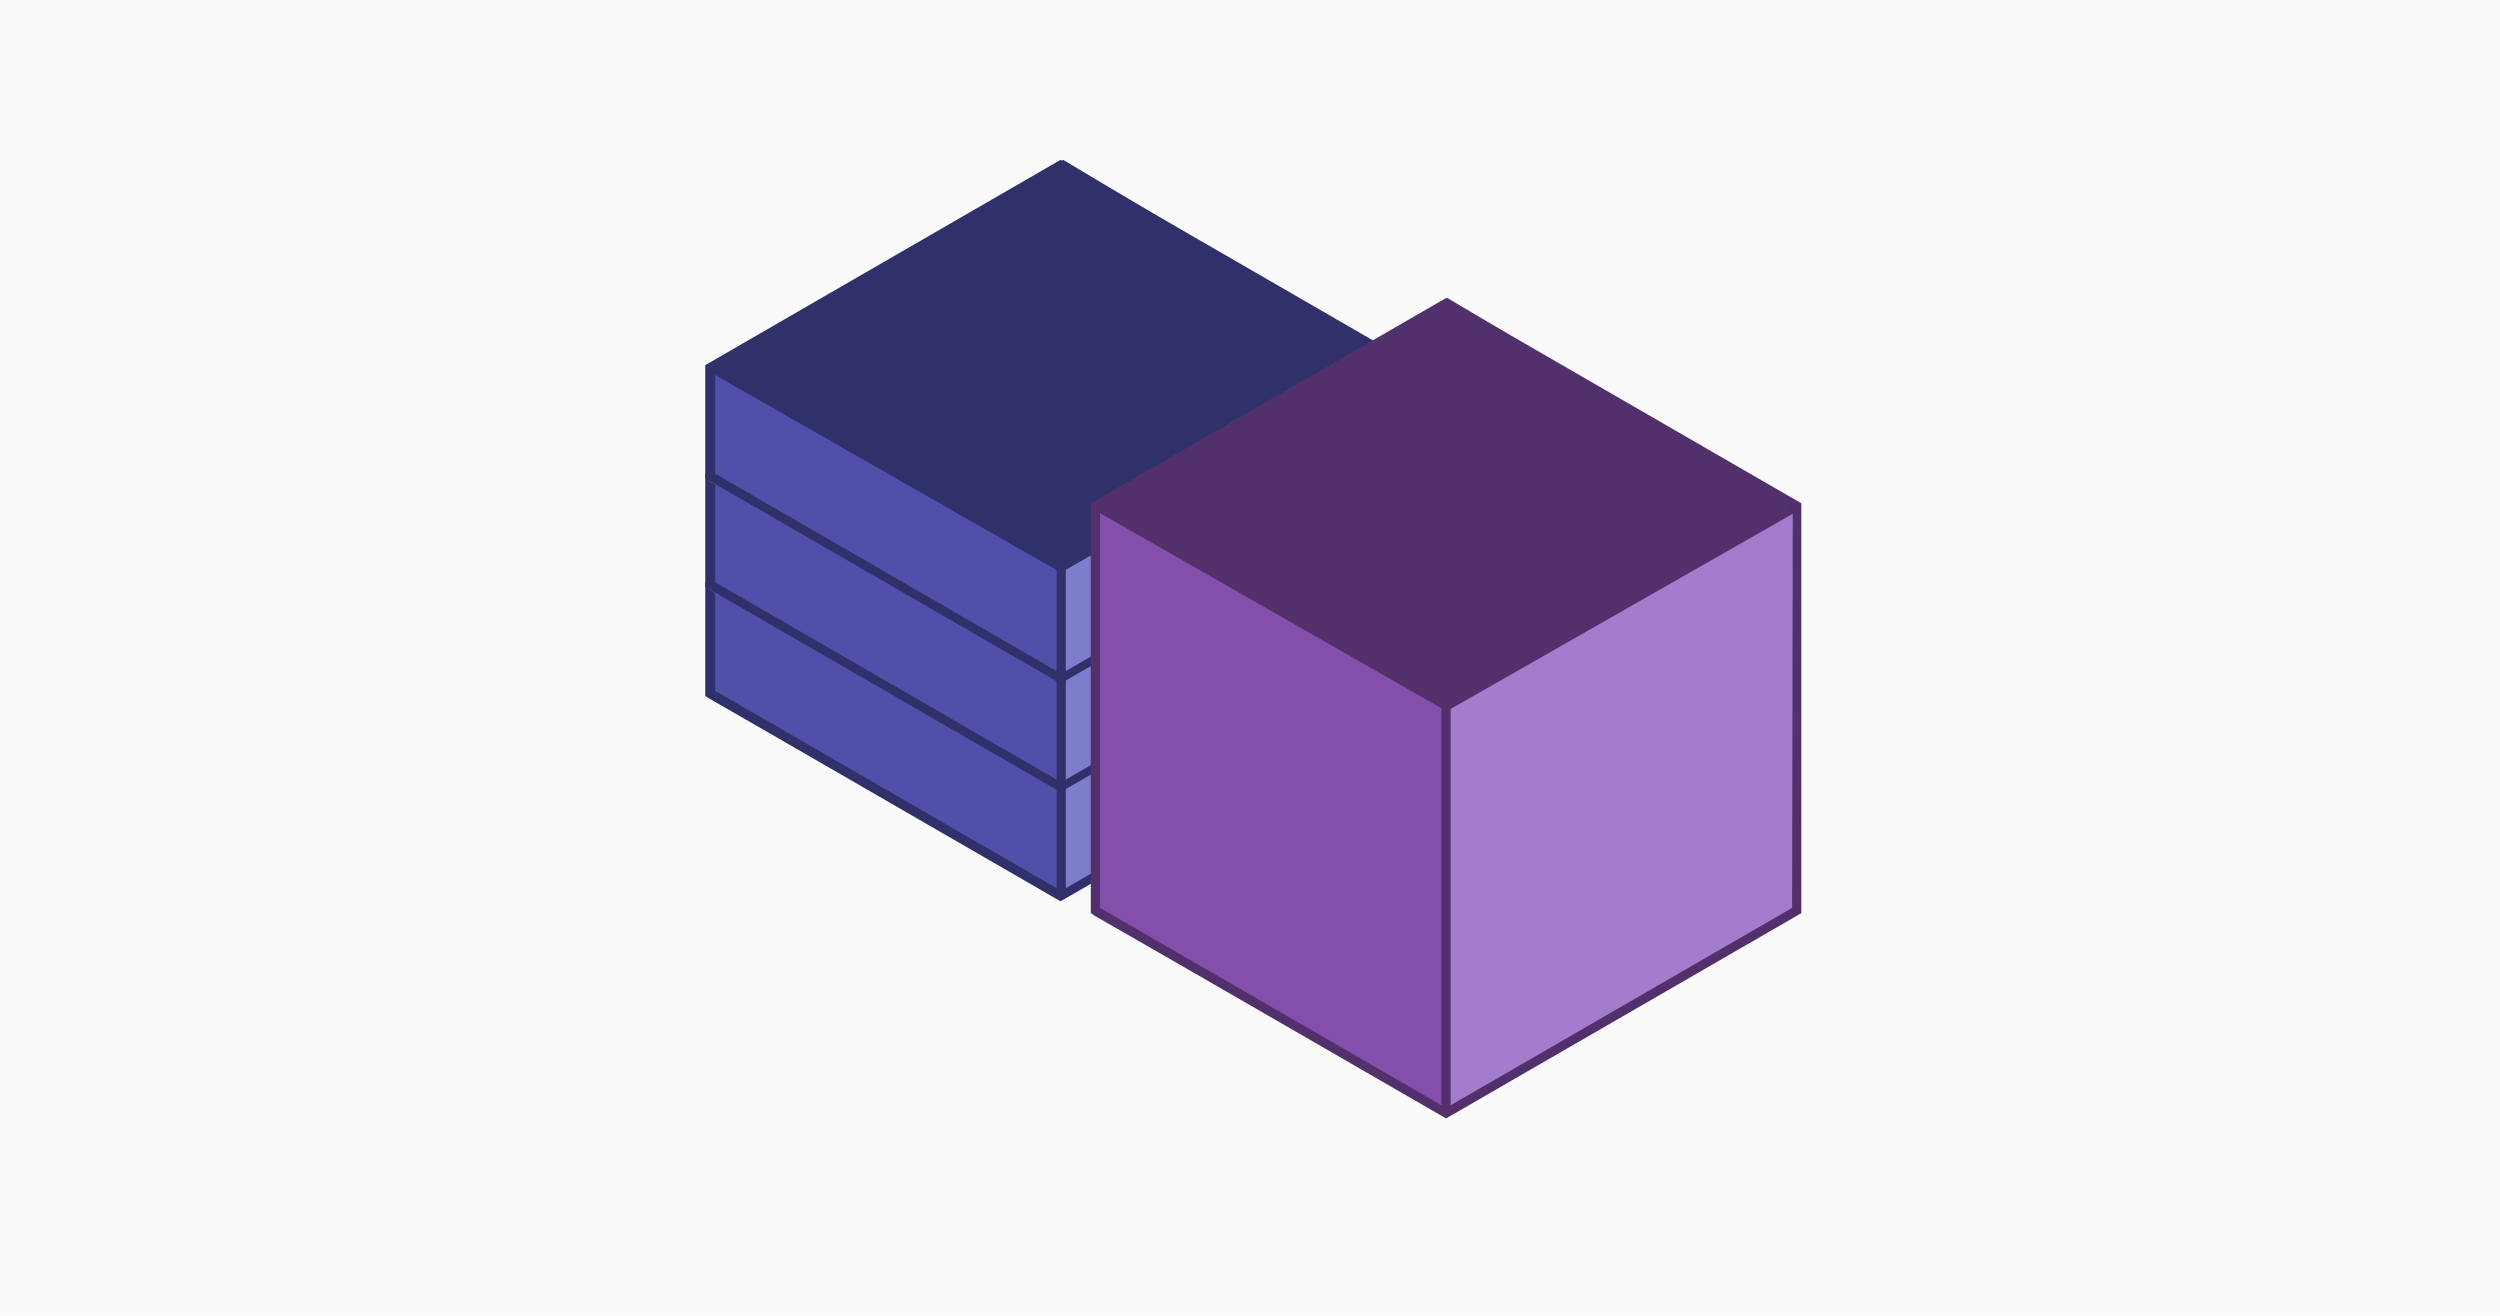
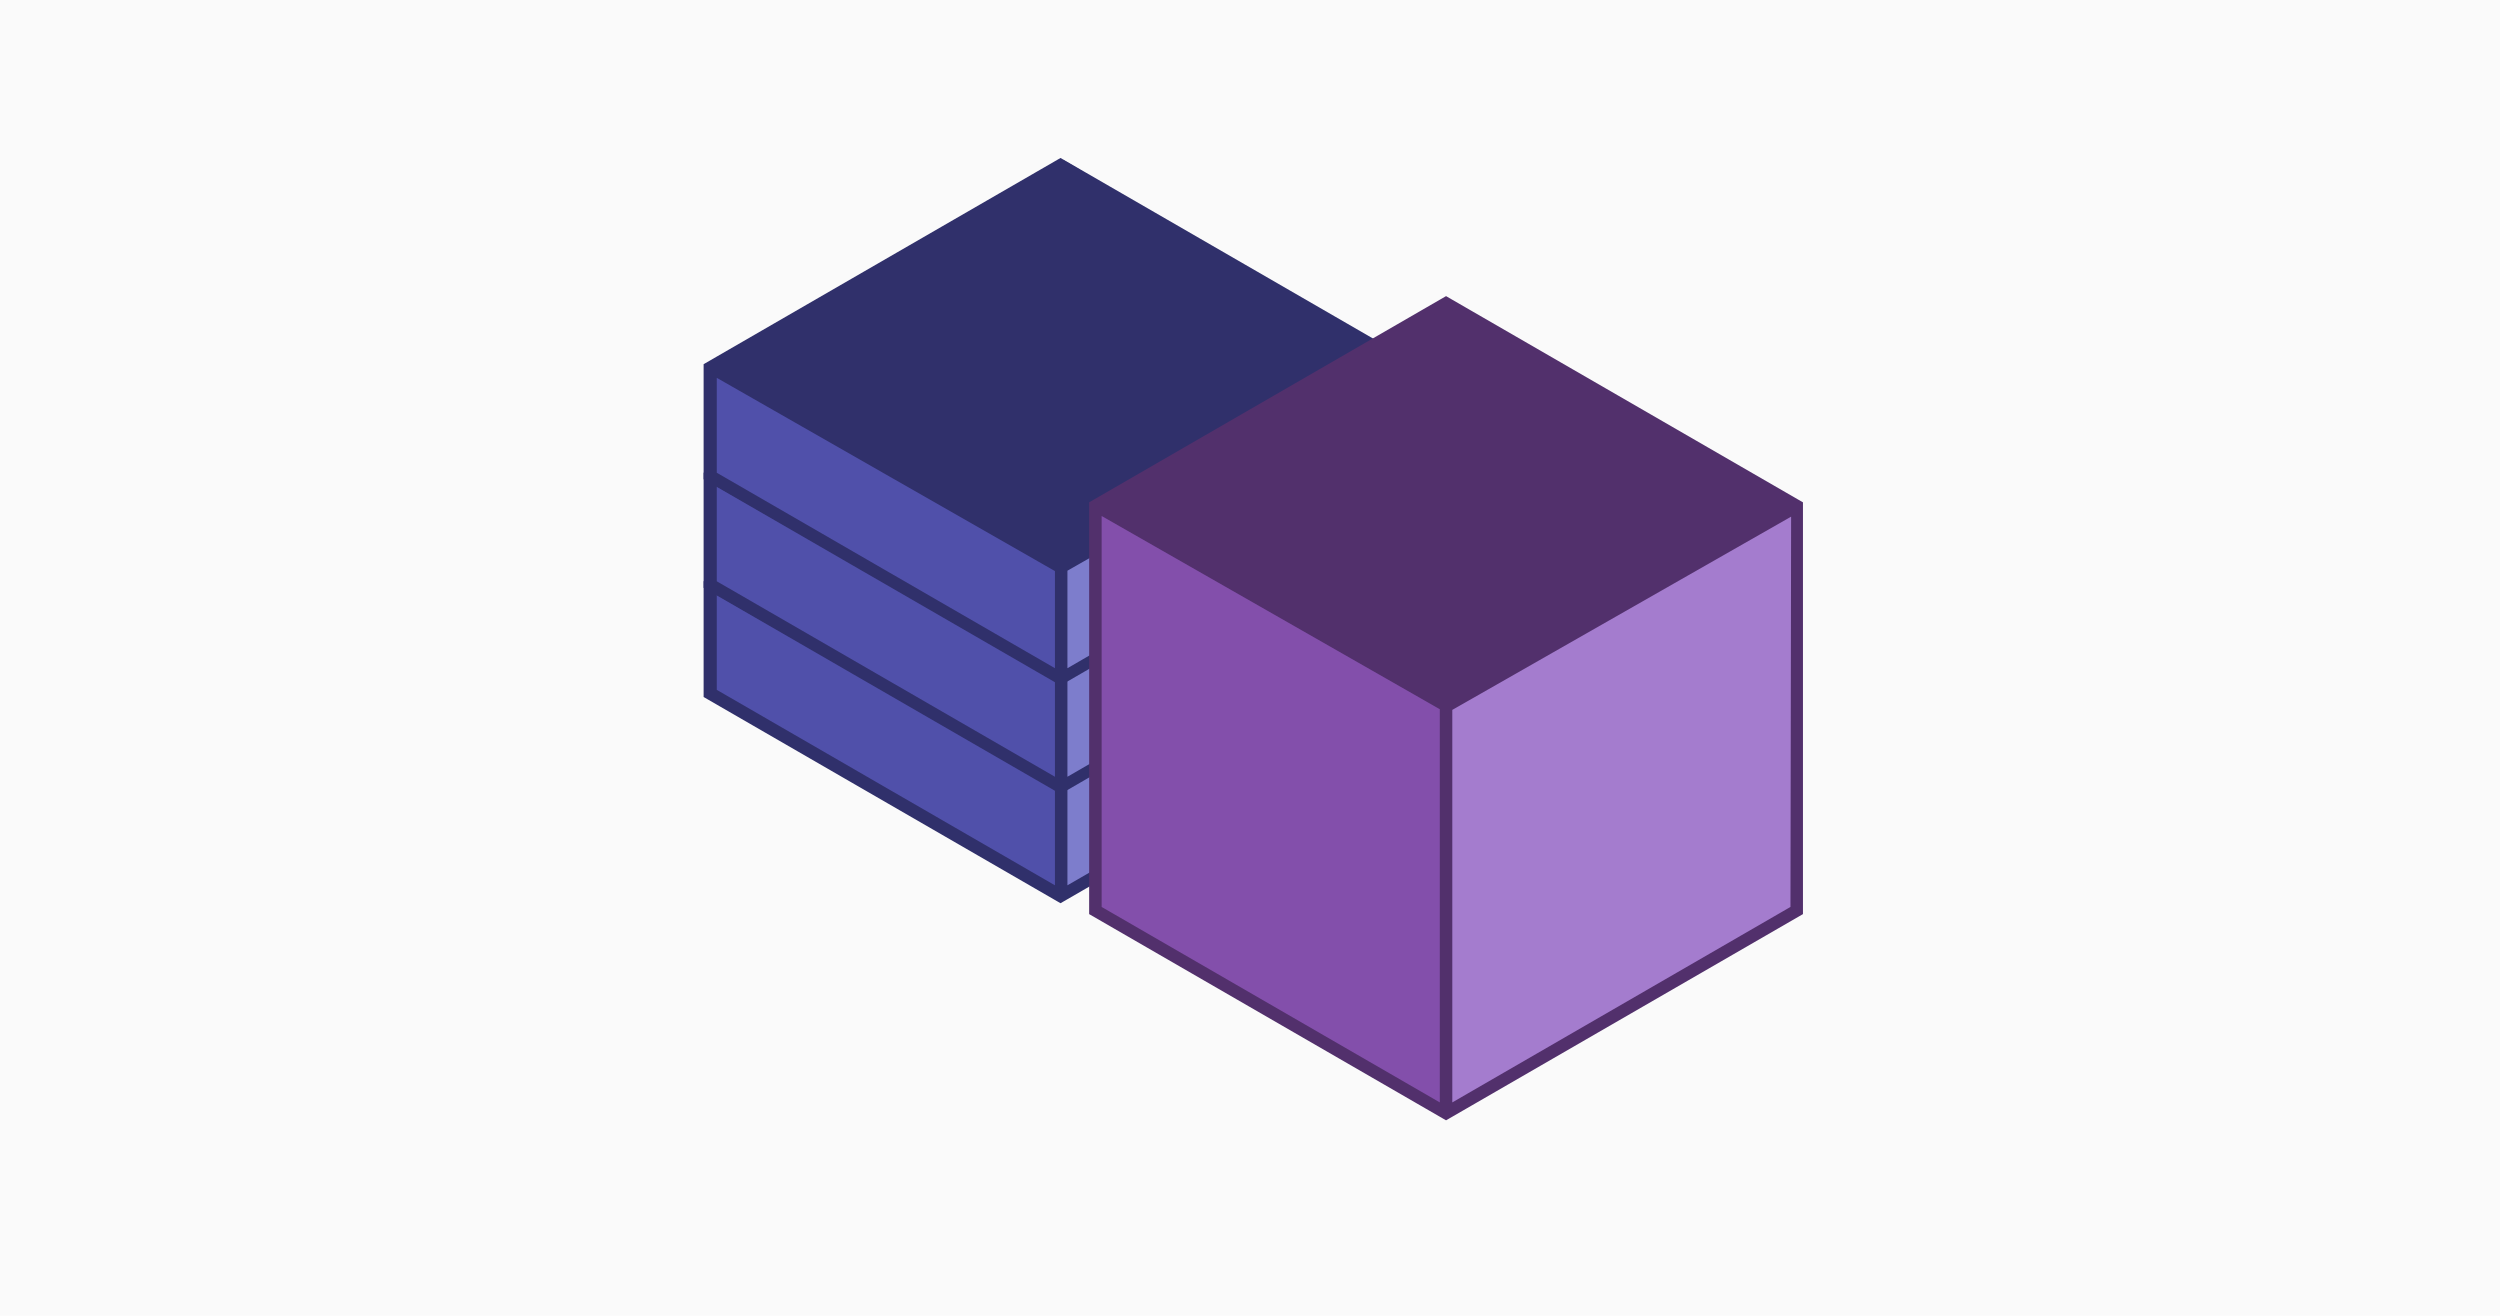
- <svg xmlns="http://www.w3.org/2000/svg" version="1.1" id="Layer_1" x="0px" y="0px" viewBox="0 0 380 200" style="enable-background:new 0 0 380 200;" xml:space="preserve">
-   <style type="text/css">
- 	.st0{fill:#FAFAFA;}
- 	.st1{fill:#5050AA;}
- 	.st2{fill:#30306B;}
- 	.st3{fill:#7D7DCC;}
- 	.st4{fill:#52306C;}
- 	.st5{fill:#A47CCE;}
- 	.st6{fill:url(#SVGID_1_);}
- </style>
-   <rect class="st0" width="380" height="200" />
-   <polygon class="st1" points="107.7,106.1 160.8,136.4 161.7,120 107.7,88.8 " />
-   <polygon class="st2" points="161.6,119.3 213.9,88.5 161.6,57.3 108.3,88.5 " />
-   <polygon class="st3" points="215,105 161.2,136.4 160.9,120 215,88.8 " />
-   <path class="st2" d="M161.2,57.3l-54,31.2v17.3l54,31.2l54-31.2V88.5L161.2,57.3z M161.1,135.3L161.1,135.3z M213.9,105L162,135  v-15.5h-1.4V135l-51.9-30V90l52.5,30l0.8-1.2l-52.5-30L161.2,59L213,88.8l-52.5,30l0.8,1.2l52.6-30V105L213.9,105z" />
-   <polygon class="st1" points="107.7,89.6 160.8,119.9 161.7,103.5 107.7,72.3 " />
-   <polygon class="st2" points="161.6,102.8 213.9,72 161.6,40.8 108.3,72 " />
-   <polygon class="st3" points="215,88.5 161.2,119.9 160.9,103.5 215,72.3 " />
-   <path class="st2" d="M161.2,40.8l-54,31.2v17.2l54,31.2l54-31.2V72L161.2,40.8z M161.1,118.8L161.1,118.8z M213.9,88.5l-51.9,30  v-15.5h-1.4v15.5l-51.9-30v-15l52.5,30l0.8-1.2l-52.5-30l51.8-29.9L213,72.3l-52.5,30l0.8,1.2l52.6-30V88.5  C213.9,88.5,213.9,88.5,213.9,88.5z" />
-   <polygon class="st1" points="107.7,73.1 160.8,103.4 161.7,87 107.7,55.8 " />
-   <polygon class="st2" points="161.6,86.3 213.9,55.5 161.6,24.3 108.3,55.5 " />
-   <polygon class="st3" points="215,72 161.2,103.4 160.9,87 215,55.8 " />
-   <path class="st2" d="M161.2,24.3l-54,31.2v17.2l54,31.2l54-31.2V55.5L161.2,24.3z M161.1,102.3L161.1,102.3z M213.9,72L162,102V86.6  h-1.4V102l-51.9-30V57l52.5,30l0.8-1.2l-52.5-30L161.2,26L213,55.8l-52.5,30l0.8,1.2l52.6-30V72L213.9,72z" />
-   <polygon class="st4" points="220,107.3 272.4,76.5 220,45.3 166.8,76.5 " />
-   <polygon class="st5" points="273.5,138 219.8,169.4 219.5,108 273.5,76.8 " />
-   <linearGradient id="SVGID_1_" gradientUnits="userSpaceOnUse" x1="167.26" y1="-771.29" x2="221.26" y2="-771.29" gradientTransform="matrix(1 0 0 -1 -1 -648.2)">
-     <stop offset="0" style="stop-color:#834FAB" />
-     <stop offset="1" style="stop-color:#834FAB" />
-   </linearGradient>
-   <polygon class="st6" points="166.2,139.1 219.3,169.4 220.2,108 166.2,76.8 " />
-   <path class="st4" d="M219.8,45.3l-54,31.2v62.3l54,31.2l54-31.2V76.5L219.8,45.3z M219.6,168.3L219.6,168.3z M272.4,138l-51.9,30  v-60.5h-1.4V168l-51.9-30V78l52.5,30l0.8-1.2l-52.5-30L219.8,47l51.8,29.9l-52.5,30l0.8,1.2l52.6-30L272.4,138  C272.4,138,272.4,138,272.4,138z" />
+ <svg xmlns="http://www.w3.org/2000/svg" id="Layer_1" data-name="Layer 1" viewBox="0 0 380 200">
+   <defs>
+     <style>.cls-1{fill:#fafafa;}.cls-2{fill:#5050aa;}.cls-3,.cls-5{fill:#30306b;}.cls-4{fill:#7d7dcc;}.cls-5{stroke:#30306b;}.cls-5,.cls-9{stroke-miterlimit:10;stroke-width:0.5px;}.cls-6,.cls-9{fill:#52306c;}.cls-7{fill:#a47cce;}.cls-8{fill:url(#linear-gradient);}.cls-9{stroke:#52306c;}</style>
+     <linearGradient id="linear-gradient" x1="167.26" y1="1331.3" x2="221.26" y2="1331.3" gradientTransform="translate(-1 -1208.2)" gradientUnits="userSpaceOnUse">
+       <stop offset="0" stop-color="#834fab" />
+       <stop offset="1" stop-color="#834fab" />
+     </linearGradient>
+   </defs>
+   <rect class="cls-1" width="380" height="200" />
+   <polygon class="cls-2" points="107.7 106.1 160.8 136.4 161.7 120 107.7 88.8 107.7 106.1" />
+   <polygon class="cls-3" points="161.6 119.3 213.9 88.5 161.6 57.3 108.3 88.5 161.6 119.3" />
+   <polygon class="cls-4" points="215 105 161.2 136.4 160.9 120 215 88.8 215 105" />
+   <path class="cls-5" d="M161.2,57.3l-54,31.2v17.3l54,31.2,54-31.2V88.5Zm-0.1,78h0ZM213.9,105L162,135V119.5h-1.4V135l-51.9-30V90l52.5,30,0.8-1.2-52.5-30L161.2,59,213,88.8l-52.5,30,0.8,1.2,52.6-30v15h0Z" />
+   <polygon class="cls-2" points="107.7 89.6 160.8 119.9 161.7 103.5 107.7 72.3 107.7 89.6" />
+   <polygon class="cls-3" points="161.6 102.8 213.9 72 161.6 40.8 108.3 72 161.6 102.8" />
+   <polygon class="cls-4" points="215 88.5 161.2 119.9 160.9 103.5 215 72.3 215 88.5" />
+   <path class="cls-5" d="M161.2,40.8L107.2,72V89.2l54,31.2,54-31.2V72Zm-0.1,78h0Zm52.8-30.3-51.9,30V103h-1.4v15.5l-51.9-30v-15l52.5,30,0.8-1.2-52.5-30,51.8-29.9L213,72.3l-52.5,30,0.8,1.2,52.6-30v15h0Z" />
+   <polygon class="cls-2" points="107.7 73.1 160.8 103.4 161.7 87 107.7 55.8 107.7 73.1" />
+   <polygon class="cls-3" points="161.6 86.3 213.9 55.5 161.6 24.3 108.3 55.5 161.6 86.3" />
+   <polygon class="cls-4" points="215 72 161.2 103.4 160.9 87 215 55.8 215 72" />
+   <path class="cls-5" d="M161.2,24.3l-54,31.2V72.7l54,31.2,54-31.2V55.5Zm-0.1,78h0ZM213.9,72L162,102V86.6h-1.4V102L108.7,72V57l52.5,30,0.8-1.2-52.5-30L161.2,26,213,55.8l-52.5,30,0.8,1.2,52.6-30V72h0Z" />
+   <polygon class="cls-6" points="220 107.3 272.4 76.5 220 45.3 166.8 76.5 220 107.3" />
+   <polygon class="cls-7" points="273.5 138 219.8 169.4 219.5 108 273.5 76.8 273.5 138" />
+   <polygon class="cls-8" points="166.2 139.1 219.3 169.4 220.2 108 166.2 76.8 166.2 139.1" />
+   <path class="cls-9" d="M219.8,45.3l-54,31.2v62.3l54,31.2,54-31.2V76.5Zm-0.2,123h0ZM272.4,138l-51.9,30V107.5h-1.4V168l-51.9-30V78l52.5,30,0.8-1.2L168,76.8,219.8,47l51.8,29.9-52.5,30,0.8,1.2,52.6-30L272.4,138h0Z" />
</svg>
